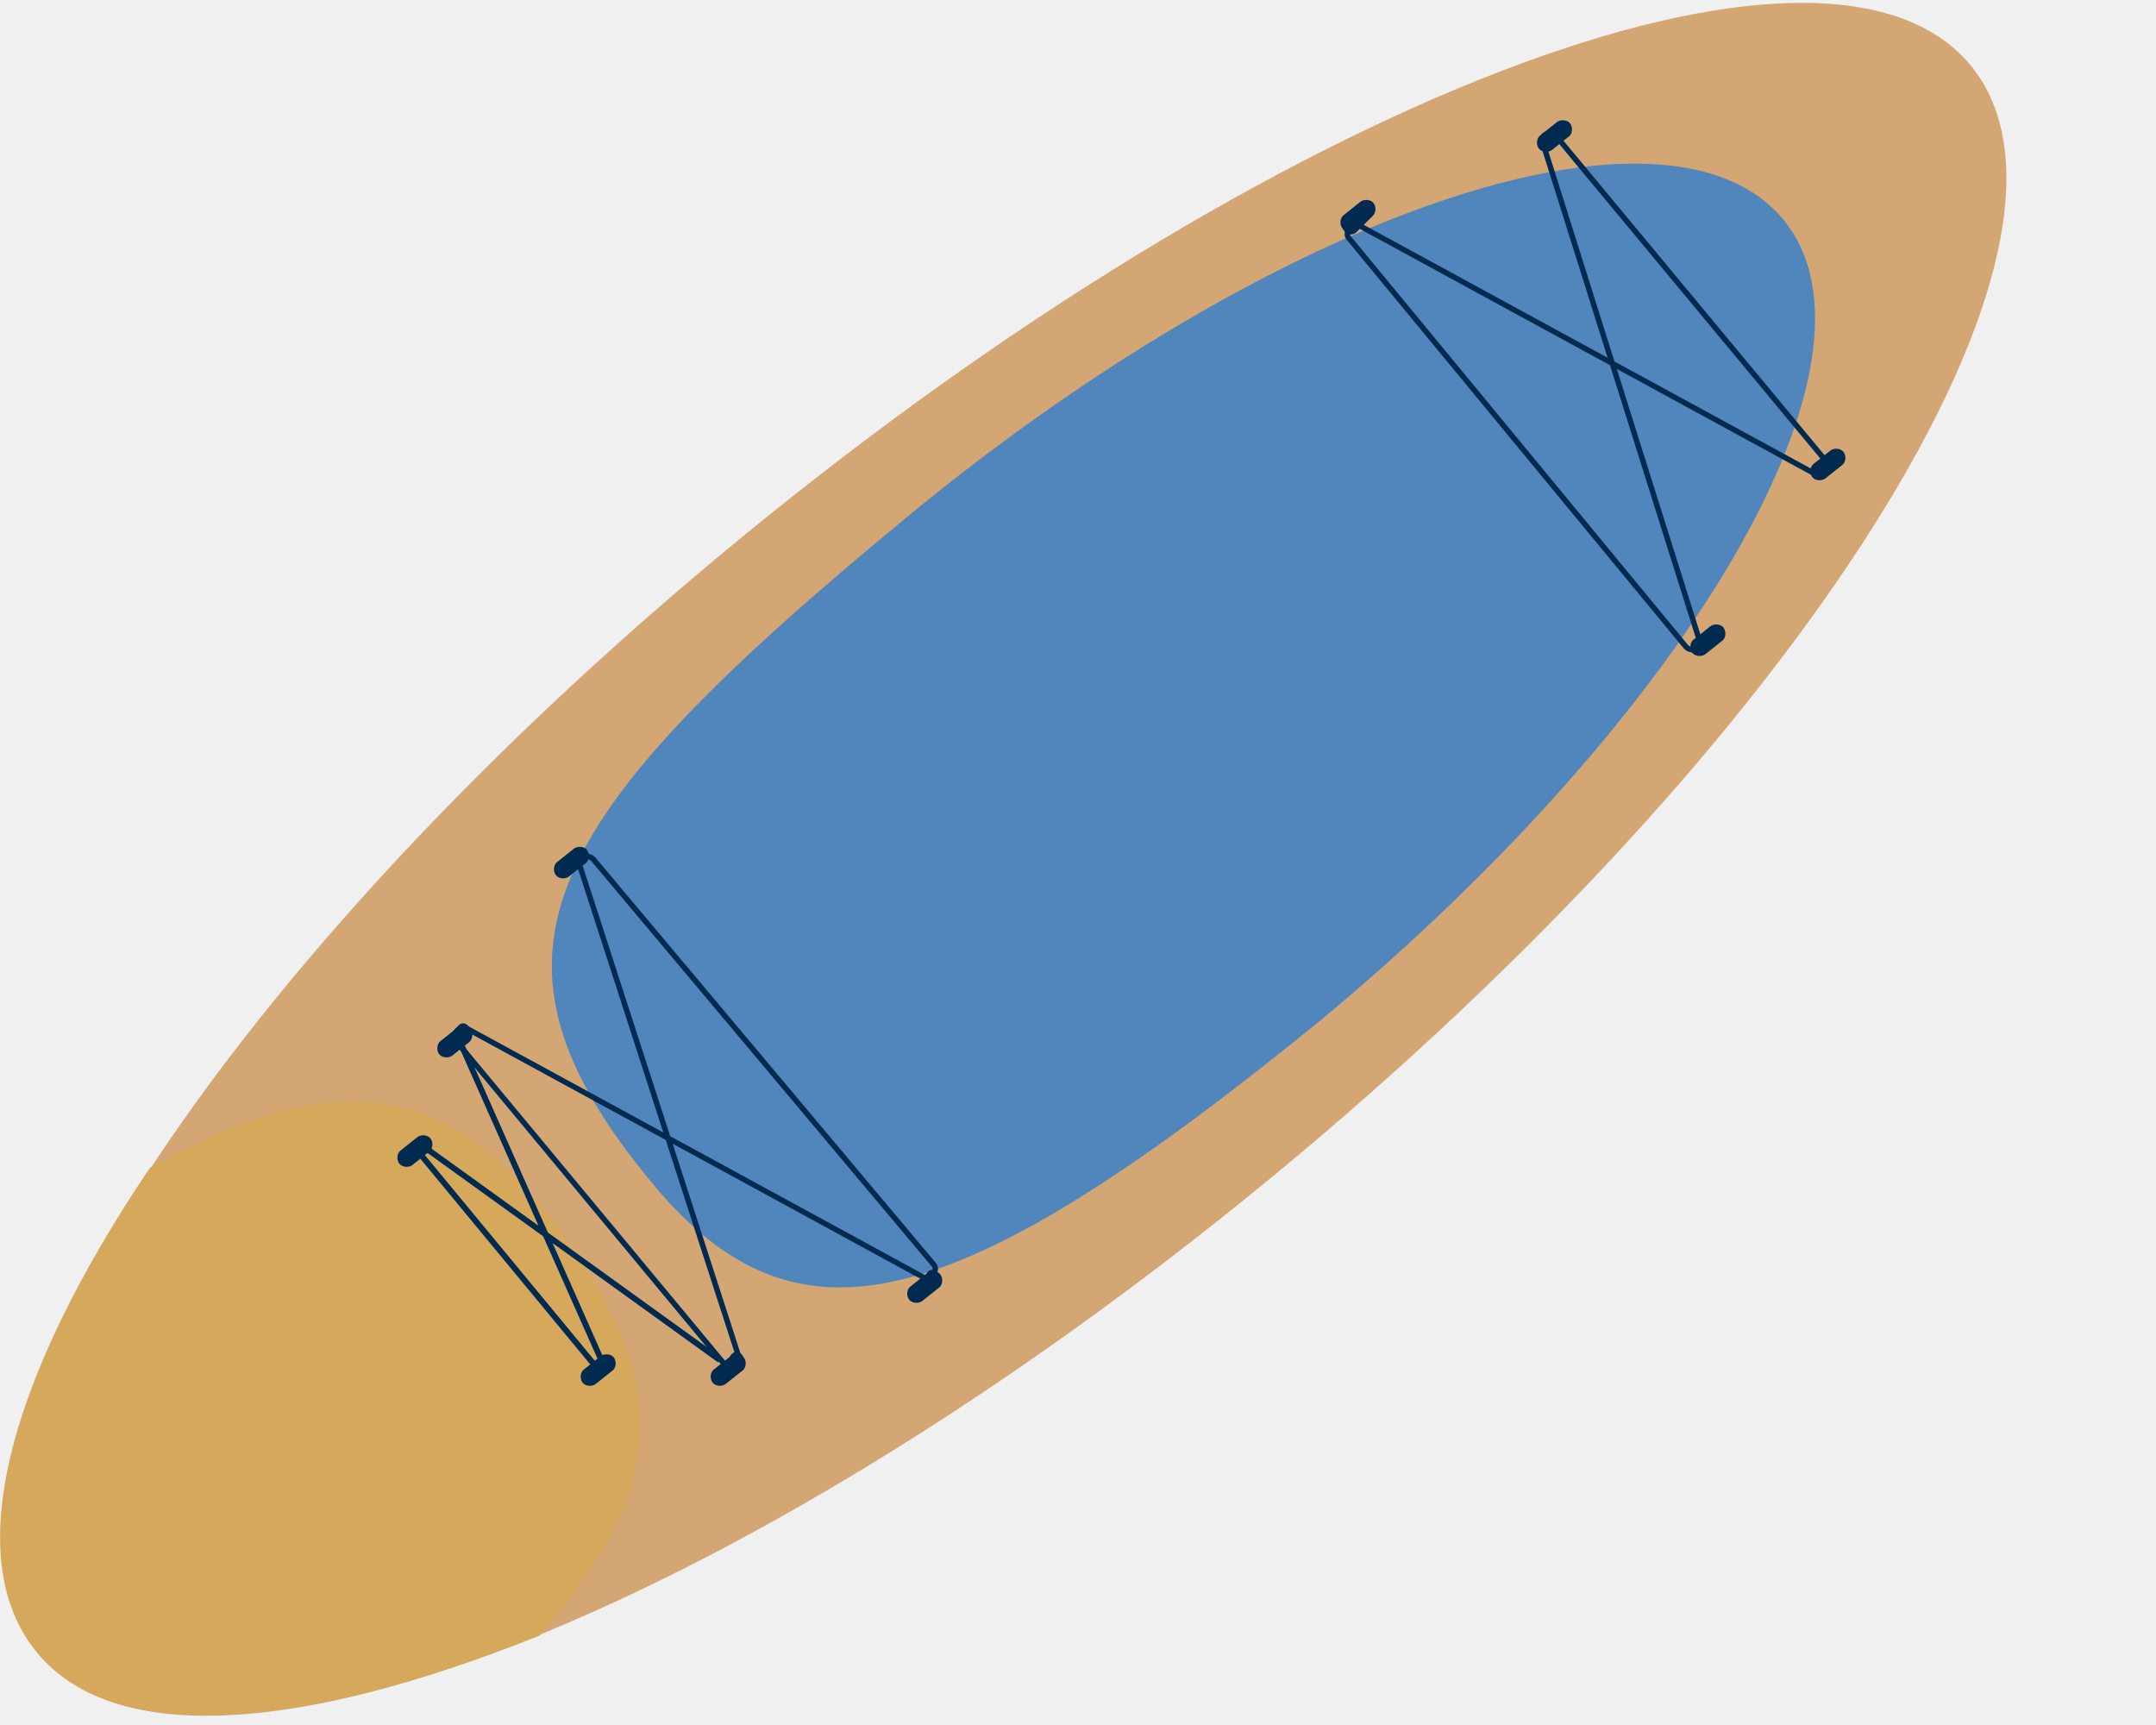
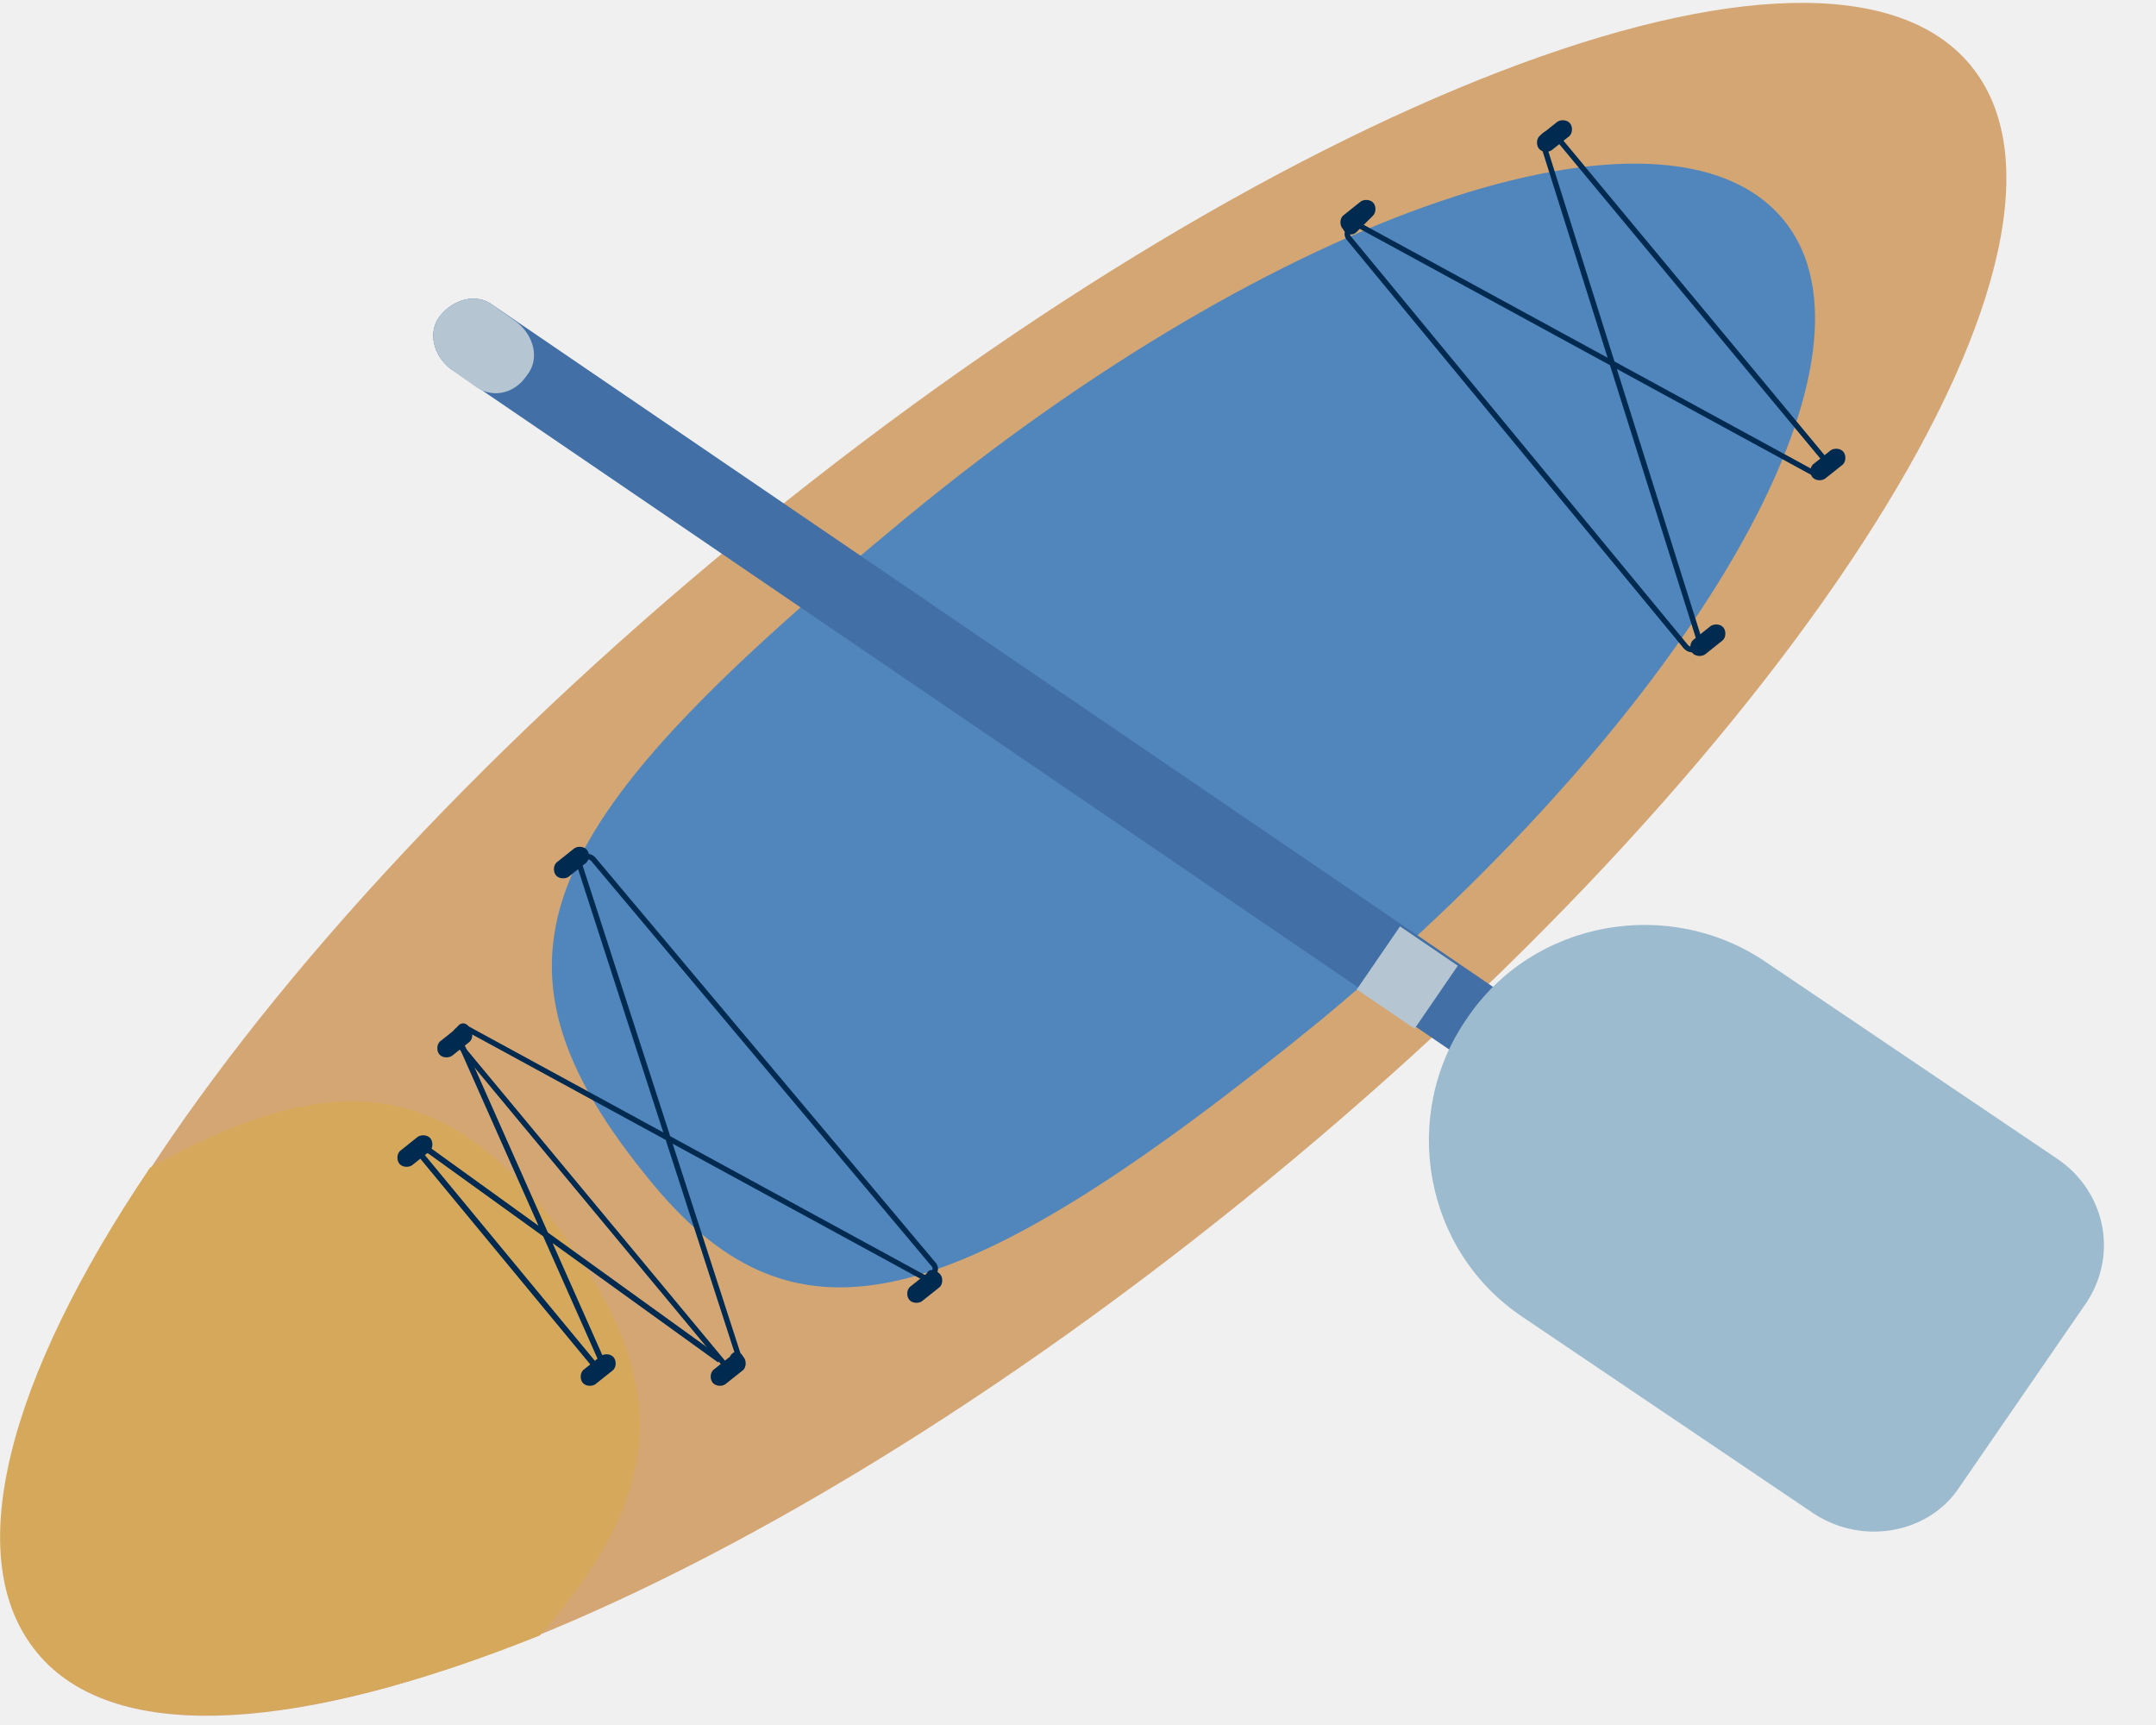
<svg xmlns="http://www.w3.org/2000/svg" width="80" height="64" viewBox="0 0 80 64" fill="none">
-   <g clip-path="url(#clip0_2525_549)">
+   <g clip-path="url(#clip0_2169_2902)">
    <path d="M47.105 43.745C66.904 27.47 78.548 8.965 73.112 2.413C67.676 -4.139 47.219 3.744 27.42 20.019C7.621 36.294 -4.023 54.8 1.413 61.351C6.848 67.903 27.305 60.021 47.105 43.745Z" fill="#D3A674" />
    <path d="M49.087 37.784C35.363 48.984 29.551 50.338 24.234 43.938C17.186 35.446 19.907 30.523 33.632 19.2C47.356 7.877 61.823 2.954 66.151 8.123C70.478 13.292 62.689 26.461 49.087 37.784Z" fill="#5186BC" />
    <path d="M57.74 5.047L67.755 17.109C68.003 17.355 67.632 17.724 67.384 17.601L50.445 8.37C50.197 8.247 49.826 8.617 50.074 8.863L62.562 24.001C62.809 24.247 63.18 24.001 63.057 23.755L57.245 5.293C57.122 5.047 57.493 4.801 57.74 5.047Z" stroke="#002A50" stroke-width="0.201" stroke-miterlimit="10" />
    <path d="M67.269 17.725C67.145 17.602 67.145 17.356 67.269 17.233L67.887 16.741C68.01 16.618 68.258 16.618 68.381 16.741C68.505 16.864 68.505 17.11 68.381 17.233L67.763 17.725C67.639 17.848 67.392 17.848 67.269 17.725Z" fill="#002A50" />
    <path d="M57.124 5.538C57 5.415 57 5.169 57.124 5.046L57.742 4.553C57.866 4.43 58.113 4.43 58.237 4.553C58.361 4.676 58.361 4.922 58.237 5.046L57.619 5.538C57.495 5.661 57.248 5.661 57.124 5.538Z" fill="#002A50" />
    <path d="M49.831 8.495C49.707 8.372 49.707 8.126 49.831 8.003L50.449 7.51C50.573 7.387 50.82 7.387 50.944 7.51C51.068 7.633 51.068 7.88 50.944 8.003L50.326 8.618C50.202 8.741 49.955 8.741 49.831 8.495Z" fill="#002A50" />
    <path d="M62.815 24.245C62.692 24.122 62.692 23.876 62.815 23.753L63.434 23.26C63.557 23.137 63.805 23.137 63.928 23.26C64.052 23.383 64.052 23.63 63.928 23.753L63.31 24.245C63.186 24.368 62.939 24.368 62.815 24.245Z" fill="#002A50" />
    <path d="M17.432 38.153C17.556 38.276 17.556 38.523 17.432 38.646L16.814 39.138C16.69 39.261 16.443 39.261 16.319 39.138C16.196 39.015 16.196 38.769 16.319 38.646L16.938 38.153C17.061 37.907 17.308 37.907 17.432 38.153Z" fill="#002A50" />
    <path d="M27.577 50.337C27.7 50.46 27.7 50.706 27.577 50.829L26.958 51.322C26.835 51.445 26.587 51.445 26.464 51.322C26.34 51.199 26.34 50.952 26.464 50.829L27.082 50.337C27.206 50.091 27.453 50.091 27.577 50.337Z" fill="#002A50" />
    <path d="M34.87 47.259C34.993 47.382 34.993 47.629 34.87 47.752L34.251 48.244C34.128 48.367 33.88 48.367 33.757 48.244C33.633 48.121 33.633 47.875 33.757 47.752L34.375 47.259C34.499 47.013 34.746 47.136 34.87 47.259Z" fill="#002A50" />
    <path d="M21.76 31.51C21.884 31.633 21.884 31.88 21.76 32.003L21.142 32.495C21.018 32.618 20.771 32.618 20.647 32.495C20.524 32.372 20.524 32.126 20.647 32.003L21.266 31.51C21.389 31.387 21.637 31.387 21.76 31.51Z" fill="#002A50" />
    <path d="M1.361 61.294C4.205 64.74 11.129 64.247 20.032 60.678C25.101 54.894 24.854 50.709 20.032 44.678C16.322 40.247 12.366 39.509 5.565 43.324C0.248 51.201 -1.483 57.847 1.361 61.294Z" fill="#D6A85C" />
    <path d="M26.956 50.706L16.941 38.645C16.694 38.398 17.065 38.029 17.312 38.152L34.252 47.383C34.499 47.506 34.87 47.137 34.623 46.891L22.011 31.875C21.763 31.629 21.392 31.875 21.516 32.122L27.451 50.46C27.575 50.706 27.204 50.952 26.956 50.706Z" stroke="#002A50" stroke-width="0.201" stroke-miterlimit="10" />
    <path d="M15.952 42.213C16.075 42.337 16.075 42.583 15.952 42.706L15.333 43.198C15.21 43.321 14.963 43.321 14.839 43.198C14.715 43.075 14.715 42.829 14.839 42.706L15.457 42.213C15.581 42.09 15.828 42.09 15.952 42.213Z" fill="#002A50" />
    <path d="M22.752 50.338C22.876 50.462 22.876 50.708 22.752 50.831L22.134 51.323C22.011 51.446 21.763 51.446 21.64 51.323C21.516 51.2 21.516 50.954 21.64 50.831L22.258 50.338C22.381 50.215 22.629 50.215 22.752 50.338Z" fill="#002A50" />
    <path d="M26.709 50.46L15.952 42.706C15.705 42.583 15.581 42.829 15.705 42.952L22.011 50.583C22.134 50.706 22.382 50.583 22.258 50.337L17.065 38.645" stroke="#002A50" stroke-width="0.216" stroke-miterlimit="10" />
+     <path d="M57.883 41.74L16.708 13.678C16.09 13.186 15.843 12.325 16.337 11.709C16.832 11.094 17.698 10.848 18.316 11.34L59.49 39.402C60.109 39.894 60.356 40.755 59.861 41.371C59.367 41.986 58.501 42.232 57.883 41.74Z" fill="#426FA6" />
+     <path d="M67.279 56.141L56.522 48.879C52.812 46.418 51.947 41.372 54.42 37.802C56.893 34.11 61.962 33.248 65.548 35.71L76.305 42.972C78.16 44.202 78.654 46.664 77.294 48.51L72.719 55.156C71.607 56.879 69.134 57.372 67.279 56.141Z" fill="#9DBBCE" />
+     <path d="M17.574 14.294L16.708 13.678C16.09 13.186 15.843 12.325 16.337 11.709C16.832 11.094 17.698 10.848 18.316 11.34L19.181 11.955C19.799 12.448 20.047 13.309 19.552 13.925C19.058 14.663 18.192 14.786 17.574 14.294Z" fill="#B5C6D2" />
+     <path d="M54.093 35.829L51.949 34.371L50.345 36.709L52.489 38.167L54.093 35.829Z" fill="#B5C6D2" />
  </g>
  <defs>
-     <clipPath id="clip0_2525_549">
+     <clipPath id="clip0_2169_2902">
      <rect width="80" height="64" fill="white" />
    </clipPath>
  </defs>
</svg>
